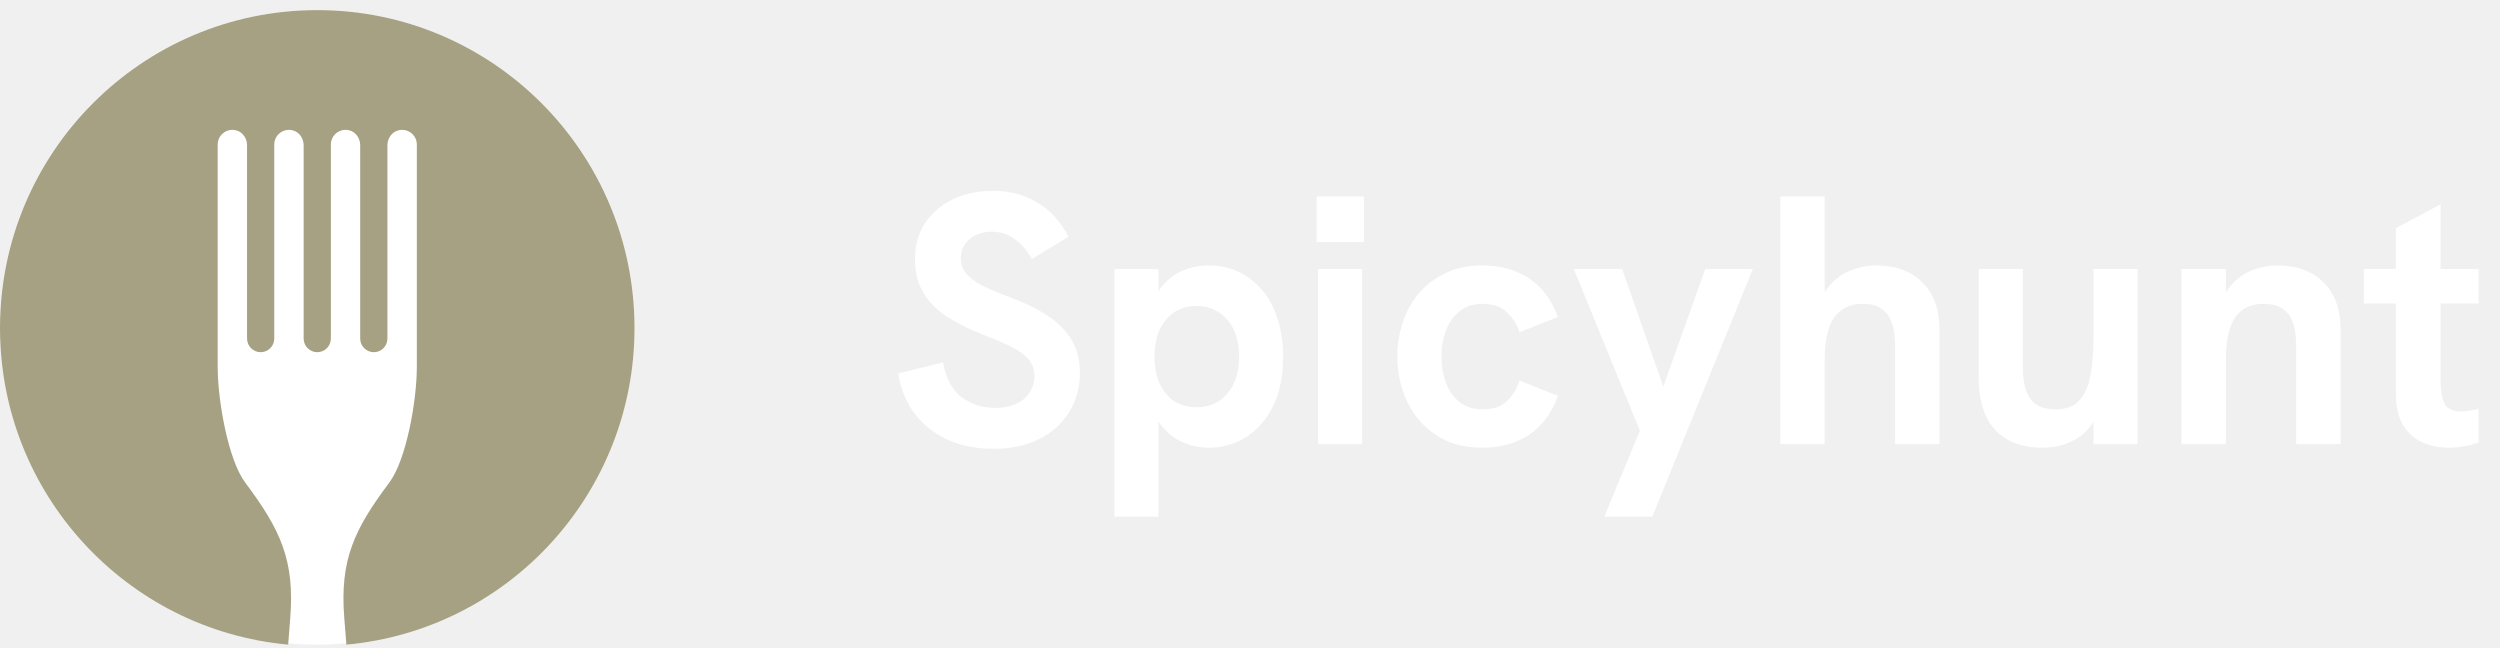
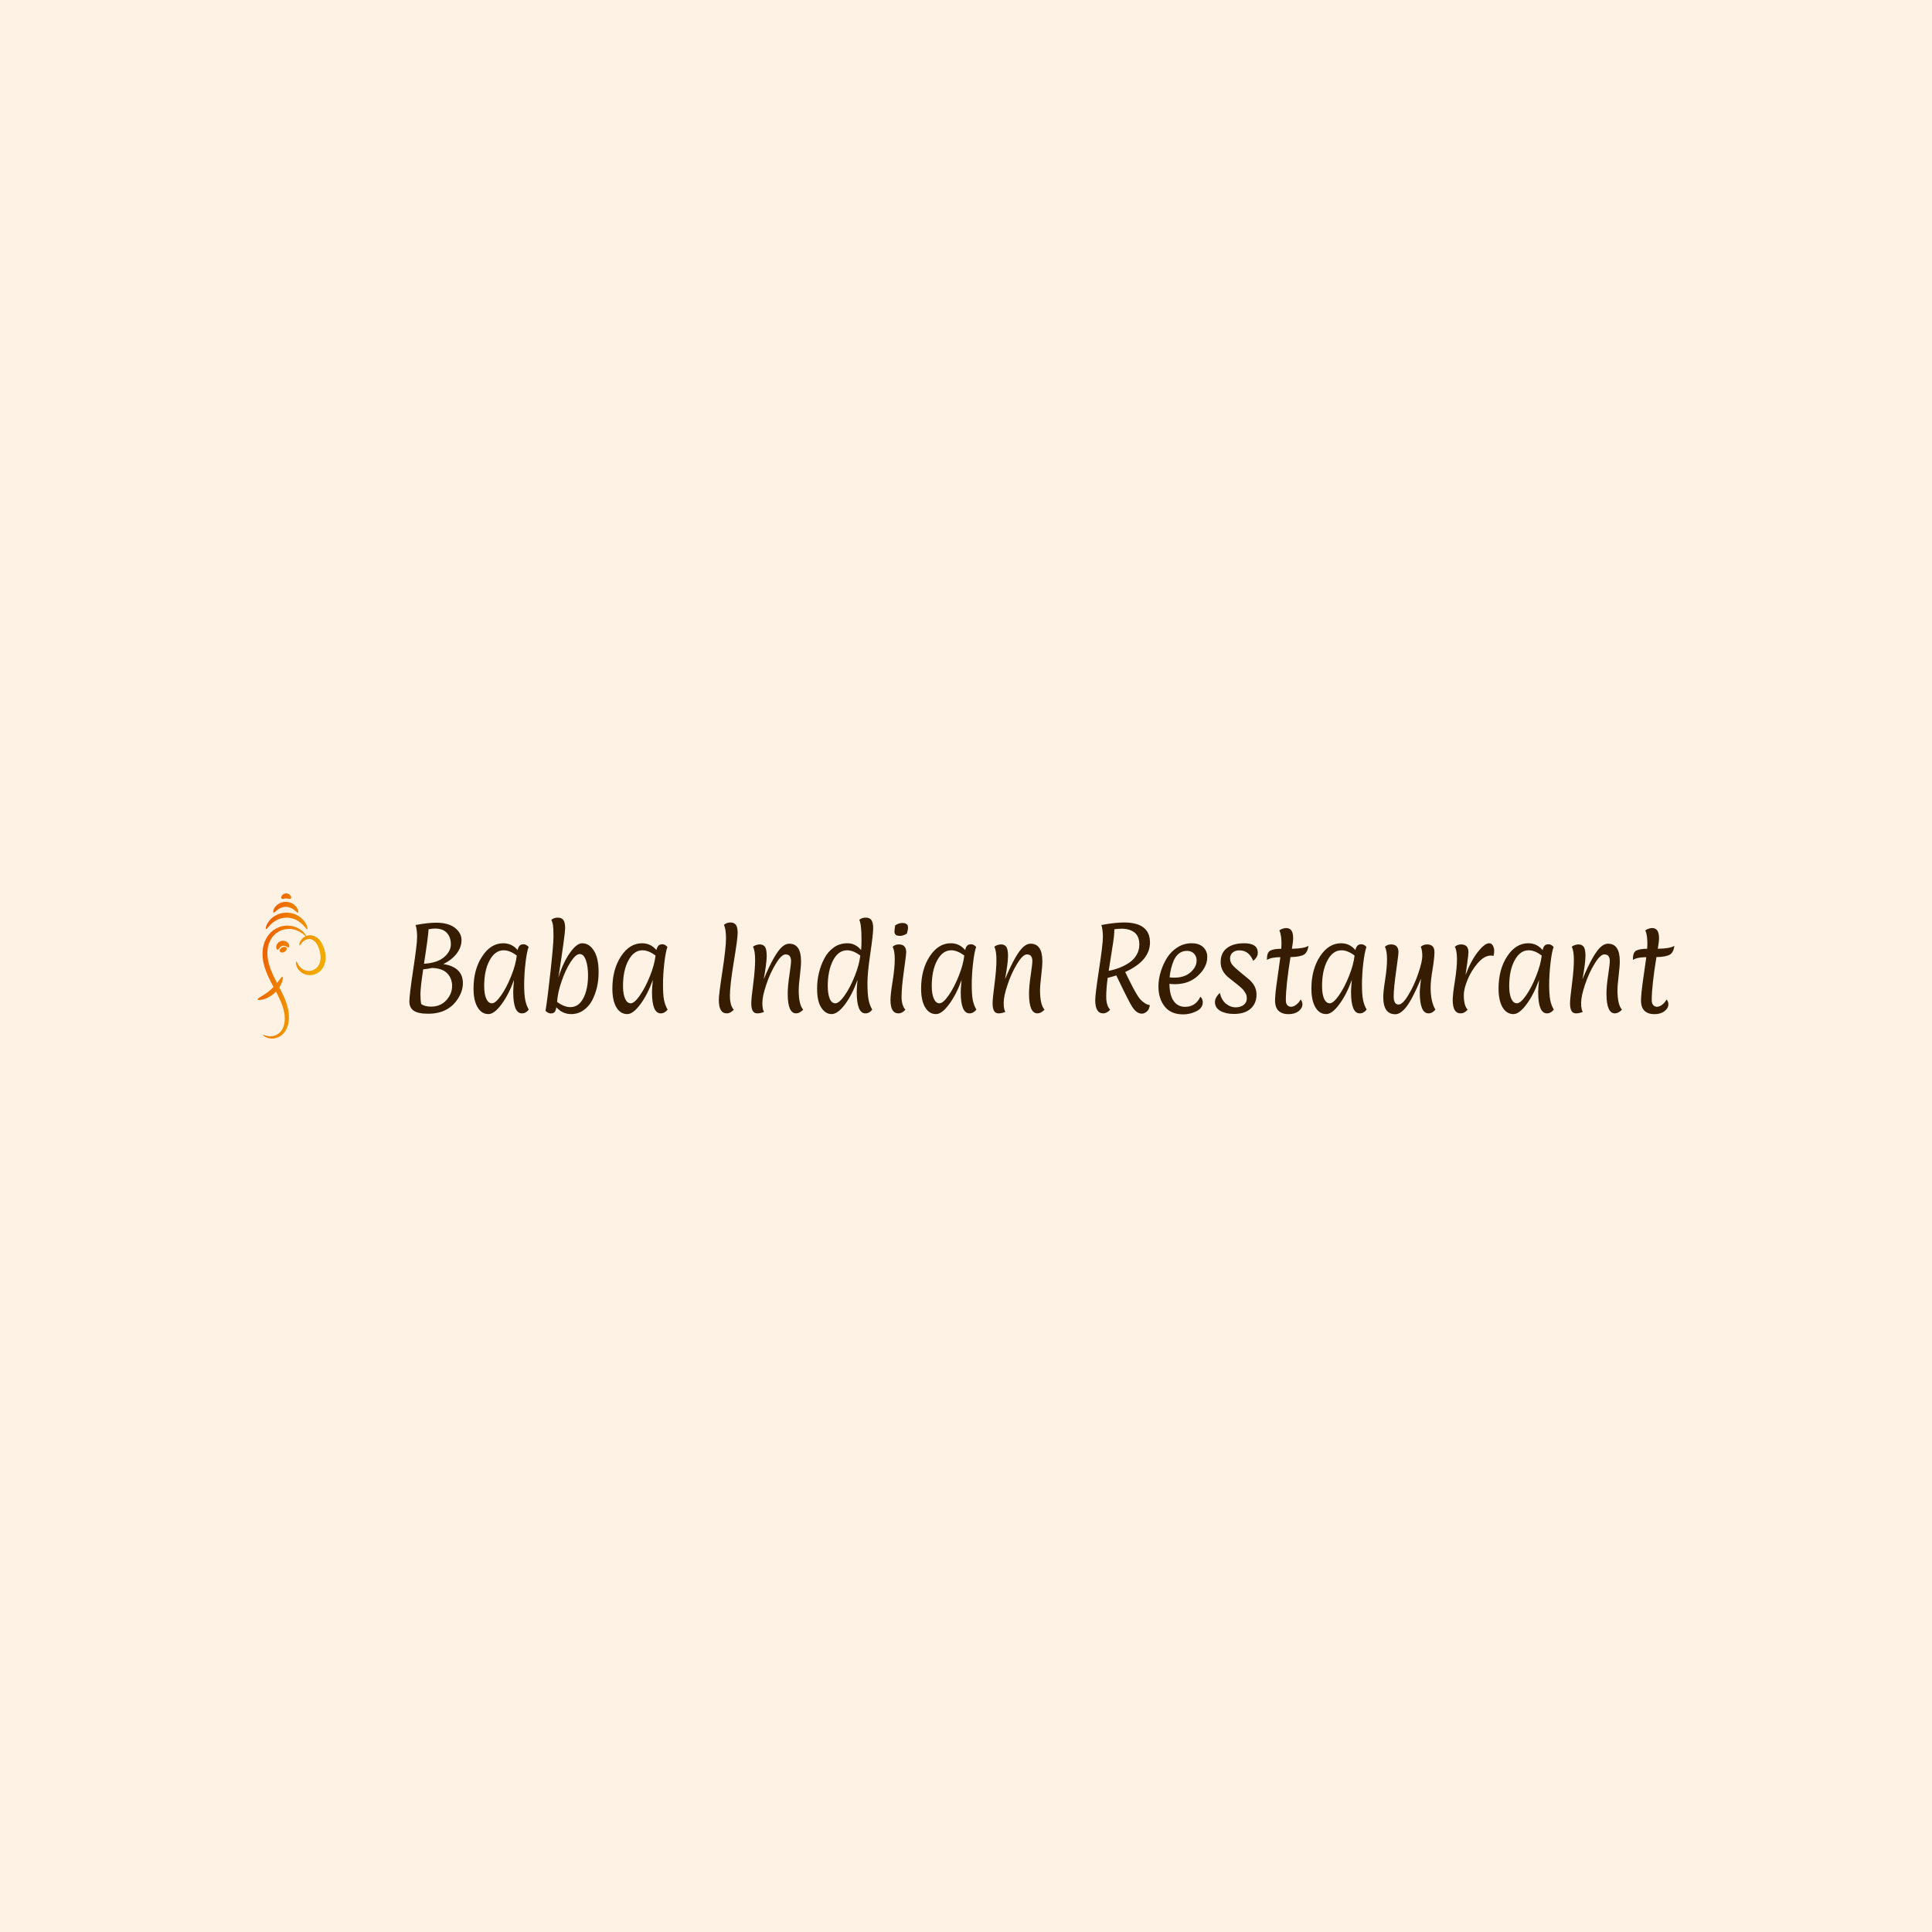
- <svg xmlns="http://www.w3.org/2000/svg" width="197" height="51" viewBox="0 0 197 51" fill="none">
-   <path d="M78.316 35.364C76.244 35.364 74.536 34.823 73.192 33.74C71.867 32.657 71.064 31.22 70.784 29.428L74.312 28.56C74.517 29.755 74.984 30.651 75.712 31.248C76.459 31.845 77.373 32.144 78.456 32.144C79.035 32.144 79.548 32.051 79.996 31.864C80.463 31.659 80.827 31.369 81.088 30.996C81.368 30.604 81.508 30.147 81.508 29.624C81.508 29.139 81.368 28.719 81.088 28.364C80.808 28.009 80.379 27.683 79.8 27.384C79.24 27.085 78.531 26.777 77.672 26.46C76.44 25.975 75.404 25.461 74.564 24.92C73.743 24.36 73.127 23.716 72.716 22.988C72.305 22.26 72.1 21.401 72.1 20.412C72.1 19.367 72.352 18.443 72.856 17.64C73.379 16.837 74.097 16.203 75.012 15.736C75.945 15.269 77.028 15.036 78.26 15.036C79.567 15.036 80.724 15.344 81.732 15.96C82.759 16.557 83.58 17.453 84.196 18.648L81.312 20.412C80.92 19.703 80.453 19.171 79.912 18.816C79.389 18.443 78.801 18.256 78.148 18.256C77.681 18.256 77.261 18.349 76.888 18.536C76.533 18.704 76.244 18.947 76.02 19.264C75.815 19.563 75.712 19.917 75.712 20.328C75.712 20.757 75.833 21.14 76.076 21.476C76.337 21.812 76.748 22.139 77.308 22.456C77.887 22.755 78.633 23.072 79.548 23.408C80.761 23.856 81.769 24.351 82.572 24.892C83.393 25.433 84.019 26.068 84.448 26.796C84.877 27.505 85.092 28.373 85.092 29.4C85.092 30.557 84.803 31.593 84.224 32.508C83.664 33.404 82.88 34.104 81.872 34.608C80.864 35.112 79.679 35.364 78.316 35.364ZM87.814 40.712V21.196H91.285V24.892L90.445 25.172C90.688 24.071 91.052 23.212 91.537 22.596C92.041 21.98 92.611 21.551 93.246 21.308C93.88 21.047 94.543 20.916 95.234 20.916C96.447 20.916 97.492 21.233 98.37 21.868C99.266 22.484 99.947 23.333 100.413 24.416C100.88 25.499 101.113 26.731 101.113 28.112C101.113 29.605 100.852 30.893 100.329 31.976C99.807 33.04 99.097 33.861 98.201 34.44C97.305 35 96.316 35.28 95.234 35.28C94.505 35.28 93.815 35.131 93.162 34.832C92.508 34.533 91.948 34.085 91.481 33.488C91.034 32.872 90.725 32.097 90.558 31.164L91.285 31.276V40.712H87.814ZM94.281 32.088C94.972 32.088 95.56 31.929 96.046 31.612C96.549 31.276 96.942 30.809 97.222 30.212C97.501 29.615 97.641 28.915 97.641 28.112C97.641 27.291 97.501 26.581 97.222 25.984C96.942 25.387 96.549 24.929 96.046 24.612C95.56 24.276 94.972 24.108 94.281 24.108C93.609 24.108 93.022 24.276 92.517 24.612C92.032 24.948 91.65 25.415 91.37 26.012C91.108 26.591 90.978 27.291 90.978 28.112C90.978 28.915 91.108 29.615 91.37 30.212C91.65 30.809 92.032 31.276 92.517 31.612C93.022 31.929 93.609 32.088 94.281 32.088ZM103.864 35V21.196H107.336V35H103.864ZM103.752 19.068V15.484H107.476V19.068H103.752ZM116.831 35.28C115.711 35.28 114.731 35.084 113.891 34.692C113.07 34.281 112.37 33.74 111.791 33.068C111.231 32.396 110.811 31.631 110.531 30.772C110.251 29.913 110.111 29.017 110.111 28.084C110.111 27.169 110.251 26.283 110.531 25.424C110.811 24.565 111.231 23.8 111.791 23.128C112.37 22.456 113.07 21.924 113.891 21.532C114.731 21.121 115.711 20.916 116.831 20.916C118.231 20.916 119.444 21.252 120.471 21.924C121.498 22.596 122.263 23.613 122.767 24.976L119.743 26.18C119.519 25.527 119.174 24.995 118.707 24.584C118.259 24.155 117.634 23.94 116.831 23.94C116.084 23.94 115.468 24.145 114.983 24.556C114.498 24.948 114.143 25.461 113.919 26.096C113.695 26.731 113.583 27.393 113.583 28.084C113.583 28.775 113.695 29.447 113.919 30.1C114.143 30.735 114.498 31.257 114.983 31.668C115.468 32.06 116.084 32.256 116.831 32.256C117.634 32.256 118.259 32.051 118.707 31.64C119.174 31.211 119.519 30.66 119.743 29.988L122.767 31.192C122.263 32.573 121.498 33.6 120.471 34.272C119.444 34.944 118.231 35.28 116.831 35.28ZM126.422 40.712L129.222 33.936L124.014 21.196H127.822L131.07 30.464L134.374 21.196H138.126L130.202 40.712H126.422ZM140.286 35V15.484H143.786V24.332L143.198 24.416C143.441 23.576 143.795 22.904 144.262 22.4C144.747 21.877 145.298 21.504 145.914 21.28C146.549 21.037 147.183 20.916 147.818 20.916C149.386 20.916 150.609 21.364 151.486 22.26C152.382 23.137 152.83 24.379 152.83 25.984V35H149.33V27.272C149.33 26.115 149.125 25.275 148.714 24.752C148.303 24.211 147.659 23.94 146.782 23.94C145.793 23.94 145.046 24.295 144.542 25.004C144.038 25.713 143.786 26.843 143.786 28.392V35H140.286ZM160.963 35.28C159.843 35.28 158.9 35.056 158.135 34.608C157.388 34.16 156.828 33.525 156.455 32.704C156.1 31.883 155.923 30.921 155.923 29.82V21.196H159.395V28.952C159.395 29.587 159.469 30.156 159.619 30.66C159.768 31.145 160.029 31.537 160.403 31.836C160.795 32.116 161.327 32.256 161.999 32.256C162.82 32.256 163.436 32.023 163.847 31.556C164.276 31.089 164.565 30.445 164.715 29.624C164.883 28.784 164.967 27.804 164.967 26.684V21.196H168.439V35H164.967V32.004L165.443 32.284C165.032 33.348 164.425 34.113 163.623 34.58C162.82 35.047 161.933 35.28 160.963 35.28ZM171.896 35V21.196H175.396V24.332L174.836 24.388C175.078 23.548 175.433 22.876 175.9 22.372C176.366 21.868 176.908 21.504 177.524 21.28C178.14 21.037 178.774 20.916 179.428 20.916C180.996 20.916 182.218 21.364 183.096 22.26C183.992 23.137 184.44 24.379 184.44 25.984V35H180.94V27.272C180.94 26.115 180.734 25.275 180.324 24.752C179.913 24.211 179.269 23.94 178.392 23.94C177.72 23.94 177.16 24.099 176.712 24.416C176.282 24.715 175.956 25.191 175.732 25.844C175.508 26.497 175.396 27.347 175.396 28.392V35H171.896ZM192.964 35.28C192.218 35.28 191.527 35.14 190.892 34.86C190.258 34.58 189.744 34.123 189.352 33.488C188.979 32.853 188.792 32.004 188.792 30.94V17.976L192.32 16.1V29.988C192.32 30.791 192.423 31.397 192.628 31.808C192.852 32.219 193.282 32.424 193.916 32.424C194.103 32.424 194.308 32.405 194.532 32.368C194.775 32.331 195.036 32.275 195.316 32.2V34.86C194.924 35.009 194.532 35.112 194.14 35.168C193.748 35.243 193.356 35.28 192.964 35.28ZM186.272 23.912V21.196H195.316V23.912H186.272Z" fill="white" />
-   <circle cx="25" cy="25.796" r="25" fill="white" />
-   <path d="M25.001 0.796C11.191 0.796 0 12.014 0 25.847C0 38.908 9.975 49.636 22.708 50.796L22.872 48.692C23.233 44.111 22.075 41.706 19.323 38.027C17.981 36.236 17.155 31.579 17.155 28.91V11.392C17.155 10.656 17.834 10.085 18.598 10.268C19.123 10.393 19.467 10.905 19.467 11.445V26.678C19.467 26.974 19.588 27.244 19.782 27.438C19.975 27.631 20.244 27.753 20.54 27.753C21.133 27.753 21.612 27.27 21.612 26.678V11.392C21.612 10.656 22.294 10.085 23.055 10.268C23.583 10.393 23.927 10.905 23.927 11.445V26.678C23.927 26.974 24.045 27.244 24.242 27.438C24.435 27.631 24.701 27.753 24.999 27.753C25.593 27.753 26.072 27.27 26.072 26.678V11.392C26.072 10.656 26.751 10.085 27.515 10.268C28.04 10.393 28.384 10.905 28.384 11.445V26.678C28.384 26.974 28.506 27.244 28.699 27.438C28.893 27.631 29.162 27.753 29.457 27.753C30.051 27.753 30.529 27.27 30.529 26.678V11.445C30.529 10.905 30.874 10.393 31.402 10.268C32.163 10.084 32.846 10.656 32.846 11.392V28.91C32.846 31.579 32.019 36.236 30.677 38.027C27.922 41.705 26.767 44.107 27.128 48.692L27.296 50.796C40.025 49.636 50 38.908 50 25.847C50.001 12.014 38.806 0.796 25.001 0.796Z" fill="#A6A182" />
+ <svg xmlns="http://www.w3.org/2000/svg" data-v-fde0c5aa="" viewBox="0 0 300 300" class="iconLeft">
+   <defs data-v-fde0c5aa="" />
+   <rect data-v-fde0c5aa="" fill="#FEF2E5" x="0" y="0" width="300px" height="300px" class="logo-background-square" />
+   <defs data-v-fde0c5aa="" />
+   <g data-v-fde0c5aa="" id="51ad93a0-1471-4e5f-9bc4-cc6d7a232546" fill="#361C00" transform="matrix(1.124604,0,0,1.124604,62.0247,139.215)">
+     <path d="M5.05 3.61Q6.75 3.61 7.66 4.32Q8.57 5.03 8.57 6.01Q8.57 6.99 7.91 7.86Q7.25 8.74 6.05 9.32L6.05 9.32Q8.76 9.74 8.76 11.97L8.76 11.97Q8.76 13.05 8.06 14.13L8.06 14.13Q6.73 16.18 3.96 16.18L3.96 16.18Q2.58 16.18 1.97 15.76Q1.37 15.34 1.37 14.49Q1.37 13.64 1.90 10.10Q2.44 6.57 2.44 5.58Q2.44 4.59 2.23 3.93L2.23 3.93Q3.95 3.61 5.05 3.61L5.05 3.61ZM3.28 10.05L3.28 10.05Q2.90 12.54 2.90 13.49Q2.90 14.43 3.01 14.85L3.01 14.85Q3.54 15.20 4.34 15.20L4.34 15.20Q5.67 15.20 6.47 14.32Q7.27 13.44 7.27 12.36Q7.27 11.28 6.59 10.59Q5.91 9.90 4.48 9.86L4.48 9.86Q3.86 10.00 3.28 10.05ZM3.39 9.28Q5.22 9.17 6.16 8.37Q7.10 7.57 7.10 6.60Q7.10 5.63 6.56 5.03Q6.02 4.42 4.90 4.42L4.90 4.42Q4.56 4.42 4.02 4.52L4.02 4.52Q4.00 5.33 3.39 9.28L3.39 9.28ZM12.29 16.23L12.29 16.23Q11.34 16.23 10.79 15.29Q10.23 14.35 10.23 12.71L10.23 12.71Q10.23 10.08 11.42 8.27Q12.60 6.45 14.34 6.45L14.34 6.45Q15.53 6.45 16.31 7.39L16.31 7.39Q16.42 6.96 16.60 6.78Q16.77 6.59 17.14 6.59Q17.51 6.59 17.84 6.96L17.84 6.96Q17.58 7.63 17.40 9.21Q17.22 10.79 17.22 12.16Q17.22 13.52 17.37 14.27Q17.51 15.02 17.86 15.61L17.86 15.61Q17.46 16.13 16.91 16.13L16.91 16.13Q15.71 16.13 15.71 13.17L15.71 13.17Q15.71 12.70 15.82 11.51L15.82 11.51Q15.09 13.54 14.09 14.88Q13.09 16.23 12.29 16.23ZM14.39 7.42L14.39 7.42Q13.20 7.42 12.45 8.81Q11.70 10.19 11.70 12.36L11.70 12.36Q11.70 13.47 11.99 14.11Q12.28 14.74 12.78 14.74Q13.27 14.74 14.04 13.65Q14.80 12.56 15.43 10.98Q16.06 9.41 16.20 8.15L16.20 8.15Q15.25 7.42 14.39 7.42ZM23.60 15.27L23.60 15.27Q24.74 15.27 25.39 14.04Q26.04 12.80 26.04 10.89L26.04 10.89Q26.04 9.62 25.74 8.78Q25.44 7.94 24.89 7.94Q24.35 7.94 23.64 9.03Q22.93 10.12 22.39 11.70Q21.84 13.27 21.77 14.55L21.77 14.55Q22.76 15.27 23.60 15.27ZM20.17 15.78Q20.47 13.93 20.87 10.24Q21.27 6.55 21.27 5.53Q21.27 4.51 21.21 4.04Q21.15 3.57 20.97 3.22L20.97 3.22Q21.32 2.91 21.87 2.91Q22.41 2.91 22.64 3.25Q22.88 3.58 22.88 4.37Q22.88 5.15 21.95 11.19L21.95 11.19Q22.58 9.14 23.52 7.80Q24.46 6.45 25.24 6.45L25.24 6.45Q26.19 6.45 26.84 7.46Q27.50 8.46 27.50 10.46L27.50 10.46Q27.50 12.63 26.60 14.35L26.60 14.35Q26.15 15.19 25.40 15.71Q24.65 16.23 23.72 16.23L23.72 16.23Q22.51 16.23 21.67 15.29L21.67 15.29Q21.59 15.75 21.42 15.95Q21.25 16.14 20.89 16.14Q20.54 16.14 20.17 15.78L20.17 15.78ZM31.46 16.23L31.46 16.23Q30.51 16.23 29.95 15.29Q29.40 14.35 29.40 12.71L29.40 12.71Q29.40 10.08 30.58 8.27Q31.77 6.45 33.50 6.45L33.50 6.45Q34.69 6.45 35.48 7.39L35.48 7.39Q35.59 6.96 35.76 6.78Q35.94 6.59 36.31 6.59Q36.68 6.59 37.00 6.96L37.00 6.96Q36.75 7.63 36.57 9.21Q36.39 10.79 36.39 12.16Q36.39 13.52 36.53 14.27Q36.68 15.02 37.03 15.61L37.03 15.61Q36.62 16.13 36.08 16.13L36.08 16.13Q34.87 16.13 34.87 13.17L34.87 13.17Q34.87 12.70 34.99 11.51L34.99 11.51Q34.26 13.54 33.26 14.88Q32.26 16.23 31.46 16.23ZM33.56 7.42L33.56 7.42Q32.37 7.42 31.62 8.81Q30.87 10.19 30.87 12.36L30.87 12.36Q30.87 13.47 31.16 14.11Q31.44 14.74 31.94 14.74Q32.44 14.74 33.20 13.65Q33.96 12.56 34.59 10.98Q35.22 9.41 35.36 8.15L35.36 8.15Q34.41 7.42 33.56 7.42ZM46.70 5.04Q46.70 5.81 46.16 9.05Q45.63 12.29 45.63 13.67Q45.63 15.05 46.16 15.62L46.16 15.62Q45.72 16.13 45.19 16.13L45.19 16.13Q44.10 16.13 44.10 14.28L44.10 14.28Q44.10 13.51 44.60 10.28Q45.09 7.06 45.09 5.78Q45.09 4.49 44.80 3.91L44.80 3.91Q45.18 3.58 45.70 3.58Q46.23 3.58 46.47 3.93Q46.70 4.27 46.70 5.04ZM53.82 6.51L53.82 6.51Q55.45 6.51 55.45 8.93L55.45 8.93Q55.45 9.63 55.29 10.95Q55.13 12.26 55.13 12.95L55.13 12.95Q55.13 14.92 55.75 15.62L55.75 15.62Q55.26 16.13 54.77 16.13L54.77 16.13Q53.61 16.13 53.61 13.41L53.61 13.41Q53.61 12.40 53.84 10.87Q54.07 9.34 54.07 8.91Q54.07 8.48 53.90 8.24Q53.73 7.99 53.31 7.99L53.31 7.99Q52.75 7.99 51.97 9.28Q51.18 10.56 50.65 12.16Q50.11 13.76 50.11 14.67Q50.11 15.58 50.34 15.93L50.34 15.93Q49.85 16.13 49.41 16.13Q48.96 16.13 48.77 15.77Q48.58 15.41 48.58 14.75Q48.58 14.08 48.85 12.05Q49.11 10.01 49.11 8.76Q49.11 7.50 48.82 6.93L48.82 6.93Q48.96 6.79 49.24 6.70Q49.52 6.61 49.74 6.61L49.74 6.61Q50.23 6.61 50.47 6.94Q50.71 7.28 50.71 8.21Q50.71 9.14 50.30 11.41L50.30 11.41Q51.80 7.83 52.85 6.93L52.85 6.93Q53.34 6.51 53.82 6.51ZM63.80 5.98L63.80 5.98Q63.80 3.79 63.49 3.22L63.49 3.22Q63.84 2.91 64.39 2.91Q64.93 2.91 65.17 3.26Q65.41 3.61 65.41 4.40Q65.41 5.19 65.02 7.85Q64.62 10.51 64.62 11.94Q64.62 13.37 64.76 14.17Q64.90 14.97 65.28 15.61L65.28 15.61Q64.89 16.13 64.33 16.13L64.33 16.13Q63.14 16.13 63.14 13.15L63.14 13.15Q63.14 12.52 63.25 11.51L63.25 11.51Q62.52 13.55 61.52 14.89Q60.51 16.23 59.67 16.23Q58.83 16.23 58.25 15.35Q57.67 14.48 57.67 12.71L57.67 12.71Q57.67 10.46 58.67 8.54L58.67 8.54Q59.15 7.62 59.96 7.04Q60.77 6.45 61.87 6.45Q62.96 6.45 63.74 7.39L63.74 7.39Q63.80 6.89 63.80 5.98ZM61.82 7.42L61.82 7.42Q60.59 7.42 59.86 8.84Q59.14 10.26 59.14 12.36L59.14 12.36Q59.14 13.41 59.40 14.08Q59.67 14.74 60.19 14.74Q60.70 14.74 61.47 13.66Q62.23 12.57 62.86 11.00Q63.49 9.42 63.63 8.15L63.63 8.15Q62.66 7.42 61.82 7.42ZM70.22 4.26L70.22 4.26Q70.22 4.61 70.07 5.11L70.07 5.11Q69.55 5.43 69.13 5.43Q68.70 5.43 68.52 5.28Q68.35 5.12 68.35 4.84Q68.35 4.56 68.45 3.98L68.45 3.98Q68.96 3.65 69.41 3.65L69.41 3.65Q70.22 3.65 70.22 4.26ZM68.89 16.13L68.89 16.13Q67.80 16.13 67.80 14.28L67.80 14.28Q67.80 13.51 68.10 11.68Q68.39 9.84 68.39 8.67Q68.39 7.49 68.10 6.93L68.10 6.93Q68.45 6.61 68.95 6.61L68.95 6.61Q69.97 6.61 69.97 7.67L69.97 7.67Q69.97 8.01 69.65 10.30Q69.33 12.59 69.33 13.82Q69.33 15.05 69.86 15.62L69.86 15.62Q69.43 16.13 68.89 16.13ZM74.09 16.23L74.09 16.23Q73.14 16.23 72.58 15.29Q72.03 14.35 72.03 12.71L72.03 12.71Q72.03 10.08 73.21 8.27Q74.40 6.45 76.13 6.45L76.13 6.45Q77.32 6.45 78.11 7.39L78.11 7.39Q78.22 6.96 78.39 6.78Q78.57 6.59 78.94 6.59Q79.31 6.59 79.63 6.96L79.63 6.96Q79.38 7.63 79.20 9.21Q79.02 10.79 79.02 12.16Q79.02 13.52 79.16 14.27Q79.31 15.02 79.66 15.61L79.66 15.61Q79.25 16.13 78.71 16.13L78.71 16.13Q77.50 16.13 77.50 13.17L77.50 13.17Q77.50 12.70 77.62 11.51L77.62 11.51Q76.89 13.54 75.89 14.88Q74.89 16.23 74.09 16.23ZM76.19 7.42L76.19 7.42Q75.00 7.42 74.25 8.81Q73.50 10.19 73.50 12.36L73.50 12.36Q73.50 13.47 73.79 14.11Q74.07 14.74 74.57 14.74Q75.07 14.74 75.83 13.65Q76.59 12.56 77.22 10.98Q77.85 9.41 77.99 8.15L77.99 8.15Q77.04 7.42 76.19 7.42ZM87.14 6.51L87.14 6.51Q88.77 6.51 88.77 8.93L88.77 8.93Q88.77 9.63 88.61 10.95Q88.45 12.26 88.45 12.95L88.45 12.95Q88.45 14.92 89.07 15.62L89.07 15.62Q88.58 16.13 88.09 16.13L88.09 16.13Q86.93 16.13 86.93 13.41L86.93 13.41Q86.93 12.40 87.16 10.87Q87.39 9.34 87.39 8.91Q87.39 8.48 87.22 8.24Q87.05 7.99 86.63 7.99L86.63 7.99Q86.07 7.99 85.29 9.28Q84.50 10.56 83.97 12.16Q83.43 13.76 83.43 14.67Q83.43 15.58 83.66 15.93L83.66 15.93Q83.17 16.13 82.73 16.13Q82.28 16.13 82.09 15.77Q81.90 15.41 81.90 14.75Q81.90 14.08 82.17 12.05Q82.43 10.01 82.43 8.76Q82.43 7.50 82.14 6.93L82.14 6.93Q82.28 6.79 82.56 6.70Q82.84 6.61 83.06 6.61L83.06 6.61Q83.55 6.61 83.79 6.94Q84.03 7.28 84.03 8.21Q84.03 9.14 83.62 11.41L83.62 11.41Q85.12 7.83 86.17 6.93L86.17 6.93Q86.66 6.51 87.14 6.51ZM103.63 6.34L103.63 6.34Q103.63 8.86 100.21 10.42L100.21 10.42Q100.39 10.78 100.74 11.50Q101.09 12.22 101.28 12.57Q101.46 12.92 101.77 13.44Q102.07 13.96 102.31 14.21L102.31 14.21Q102.96 14.90 103.61 14.99L103.61 14.99Q103.52 15.64 103.17 15.90Q102.83 16.17 102.51 16.17L102.51 16.17Q101.79 16.17 101.18 15.23L101.18 15.23Q100.81 14.71 98.98 10.89L98.98 10.89Q98.74 10.98 97.79 11.23L97.79 11.23Q97.59 12.67 97.59 13.86Q97.59 15.05 98.13 15.62L98.13 15.62Q97.69 16.13 97.16 16.13L97.16 16.13Q96.07 16.13 96.07 14.28L96.07 14.28Q96.07 13.51 96.60 10.04Q97.13 6.57 97.13 5.58Q97.13 4.59 96.92 3.93L96.92 3.93Q98.81 3.58 100.04 3.58L100.04 3.58Q103.63 3.58 103.63 6.34ZM102.16 6.62L102.16 6.62Q102.16 5.49 101.49 4.96Q100.81 4.44 99.71 4.44L99.71 4.44Q99.22 4.44 98.71 4.52L98.71 4.52Q98.71 5.31 98.53 6.44L98.53 6.44Q98.32 7.83 97.93 10.26L97.93 10.26Q99.60 9.93 100.80 9.11L100.80 9.11Q101.43 8.68 101.79 8.04Q102.16 7.41 102.16 6.62ZM107.07 12.10L107.07 12.10Q106.69 12.10 106.32 12.05L106.32 12.05Q106.33 13.61 106.90 14.42Q107.46 15.23 108.49 15.23L108.49 15.23Q109.93 15.23 110.59 13.82L110.59 13.82Q110.92 14.14 110.92 14.60L110.92 14.60Q110.92 15.39 110.05 15.83Q109.17 16.27 108.22 16.27L108.22 16.27Q106.53 16.27 105.67 15.19Q104.80 14.11 104.80 12.40L104.80 12.40Q104.80 11.38 105.13 10.34Q105.45 9.30 106.01 8.42Q106.57 7.55 107.45 7.00Q108.33 6.45 109.38 6.45Q110.43 6.45 110.98 6.99Q111.54 7.52 111.54 8.36L111.54 8.36Q111.54 9.72 110.28 10.91Q109.03 12.10 107.07 12.10ZM110.07 8.82Q110.07 8.25 109.71 7.88Q109.35 7.50 108.73 7.50Q108.11 7.50 107.65 7.85Q107.20 8.20 106.93 8.79L106.93 8.79Q106.46 9.88 106.34 11.16L106.34 11.16Q106.68 11.20 106.97 11.20L106.97 11.20Q108.40 11.20 109.23 10.46Q110.07 9.73 110.07 8.82L110.07 8.82ZM115.98 7.43L115.98 7.43Q115.39 7.43 115.04 7.74Q114.69 8.04 114.69 8.55Q114.69 9.07 115.03 9.46Q115.37 9.86 116.20 10.53Q117.03 11.20 117.22 11.37L117.22 11.37Q118.34 12.29 118.34 13.52Q118.34 14.76 117.53 15.48Q116.72 16.21 115.22 16.21L115.22 16.21Q114.10 16.21 113.35 15.79Q112.60 15.36 112.60 14.55L112.60 14.55Q112.60 13.97 113.27 13.30L113.27 13.30Q113.51 14.31 114.14 14.81Q114.76 15.30 115.44 15.30Q116.12 15.30 116.56 14.97Q117.00 14.63 117.00 14.08L117.00 14.08Q117.00 13.61 116.82 13.34Q116.65 13.06 116.55 12.93Q116.45 12.80 116.17 12.55Q115.89 12.31 115.75 12.19Q115.60 12.07 115.18 11.74Q114.76 11.41 114.55 11.24L114.55 11.24Q113.39 10.33 113.39 9.06Q113.39 7.78 114.25 7.12Q115.12 6.45 116.63 6.45L116.63 6.45Q118.52 6.45 118.52 7.76L118.52 7.76Q118.52 8.37 117.88 8.88L117.88 8.88Q117.29 7.43 115.98 7.43ZM121.76 7.21L121.76 7.21L121.79 6.57Q121.79 5.26 121.49 4.68L121.49 4.68Q121.63 4.55 121.92 4.45Q122.21 4.35 122.43 4.35L122.43 4.35Q122.92 4.35 123.16 4.69Q123.40 5.03 123.40 5.82L123.40 5.82Q123.40 6.13 123.23 7.21L123.23 7.21Q124.95 7.18 125.51 6.80L125.51 6.80Q125.40 7.71 124.88 8.02Q124.36 8.33 123.03 8.36L123.03 8.36Q122.39 12.32 122.39 14.31L122.39 14.31Q122.39 14.77 122.59 14.99Q122.79 15.22 123.12 15.22Q123.45 15.22 123.83 14.93Q124.21 14.64 124.43 14.21L124.43 14.21Q124.68 14.52 124.68 14.87L124.68 14.87Q124.68 15.41 124.15 15.83Q123.61 16.24 122.75 16.24Q121.90 16.24 121.40 15.79Q120.90 15.33 120.90 14.35L120.90 14.35Q120.90 13.47 121.23 11.25Q121.55 9.03 121.63 8.37L121.63 8.37Q120.39 8.37 119.78 8.75L119.78 8.75Q119.78 8.11 119.91 7.84Q120.04 7.57 120.25 7.46L120.25 7.46Q120.76 7.21 121.76 7.21ZM127.97 16.23L127.97 16.23Q127.02 16.23 126.47 15.29Q125.92 14.35 125.92 12.71L125.92 12.71Q125.92 10.08 127.10 8.27Q128.28 6.45 130.02 6.45L130.02 6.45Q131.21 6.45 131.99 7.39L131.99 7.39Q132.10 6.96 132.28 6.78Q132.45 6.59 132.83 6.59Q133.20 6.59 133.52 6.96L133.52 6.96Q133.27 7.63 133.08 9.21Q132.90 10.79 132.90 12.16Q132.90 13.52 133.05 14.27Q133.20 15.02 133.55 15.61L133.55 15.61Q133.14 16.13 132.59 16.13L132.59 16.13Q131.39 16.13 131.39 13.17L131.39 13.17Q131.39 12.70 131.50 11.51L131.50 11.51Q130.77 13.54 129.77 14.88Q128.77 16.23 127.97 16.23ZM130.07 7.42L130.07 7.42Q128.88 7.42 128.14 8.81Q127.39 10.19 127.39 12.36L127.39 12.36Q127.39 13.47 127.67 14.11Q127.96 14.74 128.46 14.74Q128.95 14.74 129.72 13.65Q130.48 12.56 131.11 10.98Q131.74 9.41 131.88 8.15L131.88 8.15Q130.93 7.42 130.07 7.42ZM135.84 13.89L135.84 13.89Q135.84 13.12 136.10 11.48Q136.36 9.84 136.36 8.67Q136.36 7.49 136.07 6.93L136.07 6.93Q136.42 6.61 136.91 6.61L136.91 6.61Q137.94 6.61 137.94 7.67L137.94 7.67Q137.94 8.02 137.61 10.36Q137.28 12.70 137.28 13.80Q137.28 14.91 137.96 14.91L137.96 14.91Q138.52 14.91 139.31 13.59Q140.11 12.28 140.67 10.63Q141.23 8.99 141.23 8.20Q141.23 7.41 141.02 6.93L141.02 6.93Q141.39 6.61 141.88 6.61L141.88 6.61Q142.91 6.61 142.91 7.67L142.91 7.67Q142.91 8.44 142.65 10.04Q142.38 11.63 142.38 12.54L142.38 12.54Q142.38 14.53 143.04 15.61L143.04 15.61Q142.62 16.13 142.09 16.13L142.09 16.13Q140.88 16.13 140.88 13.17L140.88 13.17Q140.88 12.89 141.05 11.34L141.05 11.34Q139.86 14.15 139.06 15.19L139.06 15.19Q138.73 15.64 138.31 15.95Q137.90 16.25 137.51 16.25L137.51 16.25Q135.84 16.25 135.84 13.89ZM146.52 16.13L146.52 16.13Q145.43 16.13 145.43 14.28L145.43 14.28Q145.43 13.51 145.73 11.68Q146.02 9.84 146.02 8.67Q146.02 7.49 145.73 6.93L145.73 6.93Q146.08 6.61 146.58 6.61L146.58 6.61Q147.60 6.61 147.60 7.67L147.60 7.67Q147.60 8.05 147.43 9.23Q147.25 10.40 147.20 10.84L147.20 10.84Q147.95 8.85 148.90 7.65Q149.84 6.45 150.46 6.45L150.46 6.45Q150.81 6.45 150.98 6.79Q151.16 7.13 151.16 7.48Q151.16 7.83 151.07 8.19L151.07 8.19Q150.86 8.15 150.68 8.15L150.68 8.15Q149.79 8.15 148.88 9.20Q147.98 10.25 147.47 11.51Q146.96 12.77 146.96 13.59L146.96 13.59Q146.96 15.05 147.49 15.62L147.49 15.62Q147.06 16.13 146.52 16.13ZM153.82 16.23L153.82 16.23Q152.87 16.23 152.31 15.29Q151.76 14.35 151.76 12.71L151.76 12.71Q151.76 10.08 152.94 8.27Q154.13 6.45 155.86 6.45L155.86 6.45Q157.05 6.45 157.84 7.39L157.84 7.39Q157.95 6.96 158.12 6.78Q158.30 6.59 158.67 6.59Q159.04 6.59 159.36 6.96L159.36 6.96Q159.11 7.63 158.93 9.21Q158.75 10.79 158.75 12.16Q158.75 13.52 158.89 14.27Q159.04 15.02 159.39 15.61L159.39 15.61Q158.98 16.13 158.44 16.13L158.44 16.13Q157.23 16.13 157.23 13.17L157.23 13.17Q157.23 12.70 157.35 11.51L157.35 11.51Q156.62 13.54 155.62 14.88Q154.62 16.23 153.82 16.23ZM155.92 7.42L155.92 7.42Q154.73 7.42 153.98 8.81Q153.23 10.19 153.23 12.36L153.23 12.36Q153.23 13.47 153.52 14.11Q153.80 14.74 154.30 14.74Q154.80 14.74 155.56 13.65Q156.32 12.56 156.95 10.98Q157.58 9.41 157.72 8.15L157.72 8.15Q156.77 7.42 155.92 7.42ZM166.87 6.51L166.87 6.51Q168.50 6.51 168.50 8.93L168.50 8.93Q168.50 9.63 168.34 10.95Q168.18 12.26 168.18 12.95L168.18 12.95Q168.18 14.92 168.80 15.62L168.80 15.62Q168.31 16.13 167.82 16.13L167.82 16.13Q166.66 16.13 166.66 13.41L166.66 13.41Q166.66 12.40 166.89 10.87Q167.12 9.34 167.12 8.91Q167.12 8.48 166.95 8.24Q166.78 7.99 166.36 7.99L166.36 7.99Q165.80 7.99 165.02 9.28Q164.23 10.56 163.70 12.16Q163.16 13.76 163.16 14.67Q163.16 15.58 163.39 15.93L163.39 15.93Q162.90 16.13 162.46 16.13Q162.01 16.13 161.82 15.77Q161.63 15.41 161.63 14.75Q161.63 14.08 161.90 12.05Q162.16 10.01 162.16 8.76Q162.16 7.50 161.87 6.93L161.87 6.93Q162.01 6.79 162.29 6.70Q162.57 6.61 162.79 6.61L162.79 6.61Q163.28 6.61 163.52 6.94Q163.76 7.28 163.76 8.21Q163.76 9.14 163.35 11.41L163.35 11.41Q164.85 7.83 165.90 6.93L165.90 6.93Q166.39 6.51 166.87 6.51ZM172.28 7.21L172.28 7.21L172.31 6.57Q172.31 5.26 172.02 4.68L172.02 4.68Q172.16 4.55 172.45 4.45Q172.73 4.35 172.96 4.35L172.96 4.35Q173.45 4.35 173.68 4.69Q173.92 5.03 173.92 5.82L173.92 5.82Q173.92 6.13 173.75 7.21L173.75 7.21Q175.48 7.18 176.04 6.80L176.04 6.80Q175.92 7.71 175.41 8.02Q174.89 8.33 173.56 8.36L173.56 8.36Q172.91 12.32 172.91 14.31L172.91 14.31Q172.91 14.77 173.12 14.99Q173.32 15.22 173.65 15.22Q173.98 15.22 174.36 14.93Q174.73 14.64 174.96 14.21L174.96 14.21Q175.21 14.52 175.21 14.87L175.21 14.87Q175.21 15.41 174.67 15.83Q174.13 16.24 173.28 16.24Q172.42 16.24 171.93 15.79Q171.43 15.33 171.43 14.35L171.43 14.35Q171.43 13.47 171.75 11.25Q172.07 9.03 172.16 8.37L172.16 8.37Q170.91 8.37 170.31 8.75L170.31 8.75Q170.31 8.11 170.44 7.84Q170.56 7.57 170.77 7.46L170.77 7.46Q171.29 7.21 172.28 7.21Z" />
+   </g>
+   <defs data-v-fde0c5aa="">
+     <linearGradient data-v-fde0c5aa="" gradientTransform="rotate(25)" id="99591c25-e01e-4556-aac0-d18e851f53d5" x1="0%" y1="0%" x2="100%" y2="0%">
+       <stop data-v-fde0c5aa="" offset="0%" stop-color="#EB4C00" stop-opacity="1" />
+       <stop data-v-fde0c5aa="" offset="100%" stop-color="#F2A900" stop-opacity="1" />
+     </linearGradient>
+   </defs>
+   <g data-v-fde0c5aa="" id="6b41d756-e0cf-4882-89db-65f0c5b9dc5f" stroke="none" fill="url(#99591c25-e01e-4556-aac0-d18e851f53d5)" transform="matrix(0.2614587,0,0,0.2614587,31.62608,136.8359)">
+     <path d="M49.03 7.25a3.31 3.31 0 00-1.865.578 2.797 2.797 0 00-.802.849c-.174.295-.257.58-.28.83-.022.25.022.46.103.615.081.155.194.26.336.317.284.112.614.049.941-.018.328-.067.661-.142.951-.159.2-.015.41-.027.616-.028.099 0 .188 0 .28.013.313 0 .712.07 1.1.149.193.04.38.081.568.103.188.022.373.02.54-.046a.66.66 0 00.383-.401c.078-.206.094-.487.01-.811a2.399 2.399 0 00-.588-1.026 3.105 3.105 0 00-1.315-.81 3.346 3.346 0 00-.978-.15zm-.261 4.997c-.782 0-1.54.11-2.247.308a8.05 8.05 0 00-1.93.83 7.586 7.586 0 00-1.986 1.696c-.49.6-.81 1.199-1.006 1.716-.198.517-.27.955-.261 1.268.008.312.09.493.233.55.142.056.329-.018.559-.187.23-.168.51-.427.848-.727.339-.3.745-.645 1.222-.979a8.411 8.411 0 011.64-.904 7.804 7.804 0 012.937-.588c.512 0 1.004.053 1.473.15.824.162 1.589.48 2.247.848.657.368 1.213.783 1.668 1.165.456.382.81.735 1.1.97.291.235.522.355.69.289.168-.066.258-.317.233-.737-.025-.419-.175-1.011-.522-1.678a7.044 7.044 0 00-1.678-2.079 7.993 7.993 0 00-3.039-1.612 8.33 8.33 0 00-2.181-.299zm.512 6.414c-1.241 0-2.453.173-3.58.476a13.372 13.372 0 00-3.095 1.258 12.846 12.846 0 00-3.244 2.61 11.486 11.486 0 00-1.799 2.657c-.385.803-.575 1.478-.643 1.958-.069.48-.012.764.13.82.142.057.364-.11.671-.447.308-.336.705-.84 1.231-1.426.526-.587 1.18-1.26 1.995-1.92a13.71 13.71 0 012.918-1.819c.78-.358 1.632-.662 2.545-.867.913-.204 1.88-.316 2.871-.317.954 0 1.885.103 2.76.299 1.54.338 2.929.974 4.092 1.706a15.728 15.728 0 012.834 2.312c.737.749 1.277 1.42 1.678 1.883.402.464.672.718.84.652.167-.065.219-.452.083-1.1-.135-.648-.463-1.558-1.09-2.591a12.482 12.482 0 00-2.853-3.226 13.31 13.31 0 00-4.885-2.47 13.651 13.651 0 00-3.459-.448zm.755 7.682a14.236 14.236 0 00-4.334.615c-1.978.6-3.98 1.676-5.697 3.31a15.64 15.64 0 00-3.067 4.157 17.802 17.802 0 00-1.696 5.212 22.347 22.347 0 00-.224 5.137c.12 1.74.431 3.497.895 5.22.592 2.209 1.419 4.372 2.377 6.489.447.986.911 1.95 1.39 2.89a172.632 172.632 0 001.798 3.44c-.445.463-.923.93-1.426 1.389a31.748 31.748 0 01-4.214 3.225c-1.122.722-2.11 1.278-2.796 1.725-.687.447-1.073.792-1.007 1.044.065.252.584.384 1.454.326.87-.058 2.087-.317 3.477-.876.807-.325 1.671-.746 2.536-1.286a17.893 17.893 0 003.44-2.807c.454.857.896 1.705 1.315 2.546 1.147 2.335 2.152 4.646 2.843 6.889.691 2.243 1.068 4.422 1.072 6.498.009 1.727-.214 3.35-.718 4.763a10.32 10.32 0 01-1.09 2.21 8.162 8.162 0 01-1.474 1.687 7.959 7.959 0 01-2.256 1.38c-.772.31-1.539.48-2.246.55-.803.08-1.53.032-2.163-.066a10.376 10.376 0 01-1.604-.382c-.43-.137-.757-.261-.988-.336-.23-.075-.366-.098-.4-.046-.036.051.028.173.204.354.177.182.47.424.886.681.417.257.963.533 1.65.755a8.54 8.54 0 002.47.41 8.952 8.952 0 002.723-.373 9.283 9.283 0 002.9-1.454 10.253 10.253 0 001.966-1.967 11.547 11.547 0 001.492-2.61c.689-1.673 1.06-3.564 1.118-5.529.064-2.354-.271-4.808-.941-7.28-.67-2.473-1.673-4.96-2.853-7.393a124.552 124.552 0 00-1.91-3.785c.698-1.062 1.21-2.1 1.547-3.002.348-.93.52-1.717.559-2.284.04-.567-.049-.908-.242-.979-.194-.07-.472.136-.83.541-.359.404-.8 1.004-1.343 1.725-.316.42-.673.883-1.062 1.37-.414-.793-.827-1.591-1.23-2.396a81.967 81.967 0 01-1.334-2.778c-.914-2.014-1.69-4.023-2.237-6.032-.425-1.564-.725-3.134-.858-4.67a19.163 19.163 0 01.112-4.475 16.241 16.241 0 011.324-4.466 12.831 12.831 0 012.433-3.551c1.345-1.393 2.985-2.375 4.633-2.974 1.648-.6 3.307-.814 4.81-.746 1.645.07 3.116.47 4.345.979a14.594 14.594 0 012.983 1.678c.767.555 1.32 1.055 1.706 1.389.14.12.247.204.345.28-.346.158-.67.345-.96.54a6.909 6.909 0 00-1.8 1.744 6.113 6.113 0 00-.839 1.63c-.154.473-.206.858-.205 1.12.002.261.056.397.14.42.085.022.204-.07.354-.262.151-.192.334-.479.597-.82a8.495 8.495 0 011.044-1.138c.44-.395.98-.792 1.632-1.09a5.843 5.843 0 011.323-.42c.47-.089.962-.117 1.445-.037.544.068 1.097.278 1.632.606a6.749 6.749 0 011.51 1.296c.814.936 1.409 2.21 1.94 3.645.644 1.837 1.13 3.818 1.043 5.789-.005.124-.018.25-.028.373a9.873 9.873 0 01-.699 2.955c-.377.904-.896 1.702-1.538 2.321a6.681 6.681 0 01-4.922 1.92 6.972 6.972 0 01-1.744-.27 7.156 7.156 0 01-1.818-.83 7.562 7.562 0 01-1.37-1.127 8.29 8.29 0 01-1.025-1.296c-.267-.415-.466-.8-.625-1.119-.16-.318-.28-.573-.382-.746-.103-.172-.184-.26-.261-.251-.078.013-.152.12-.196.326-.044.207-.062.508-.028.904s.124.885.308 1.436c.184.551.462 1.169.885 1.8a8.18 8.18 0 001.501 1.668c.622.527 1.366 1 2.238 1.361a8.734 8.734 0 002.312.606 8.904 8.904 0 002.6-.084 9.06 9.06 0 004.494-2.237 10.144 10.144 0 002.265-3.198c.553-1.216.89-2.56.98-3.925.01-.158.022-.317.027-.475.085-2.523-.501-4.876-1.324-6.918-.623-1.614-1.49-3.172-2.666-4.418a7.808 7.808 0 00-2.312-1.697 6.985 6.985 0 00-2.61-.69 6.424 6.424 0 00-2.61.457 3.35 3.35 0 00-.243-.485c-.265-.46-.726-1.11-1.445-1.836a12.808 12.808 0 00-3.011-2.238 13.434 13.434 0 00-6.171-1.63zM47.1 35.349c-.114 0-.229.012-.345.018a4.165 4.165 0 00-2.359 1.016 3.825 3.825 0 00-1.249 2.144 2.974 2.974 0 00-.018.997c.045.29.13.527.233.709.206.365.465.499.69.457.224-.043.402-.247.587-.504.185-.257.389-.568.643-.848.239-.265.53-.523.858-.7.226-.123.487-.221.755-.279.06-.013.118-.02.177-.028.336-.05.688-.031 1.007.037.244.046.49.135.718.242.228.107.439.23.634.346.194.115.375.224.54.298.166.073.32.11.466.074.146-.034.272-.144.355-.335.082-.191.121-.465.074-.802a2.852 2.852 0 00-.447-1.137 3.656 3.656 0 00-1.184-1.138 4.117 4.117 0 00-2.135-.568zm.662 3.635a3.018 3.018 0 00-1.212.364c-1.081.582-1.649 1.643-1.259 2.368.39.725 1.585.843 2.667.26 1.08-.581 1.64-1.642 1.249-2.367-.244-.453-.797-.67-1.445-.625z" />
+   </g>
</svg>
